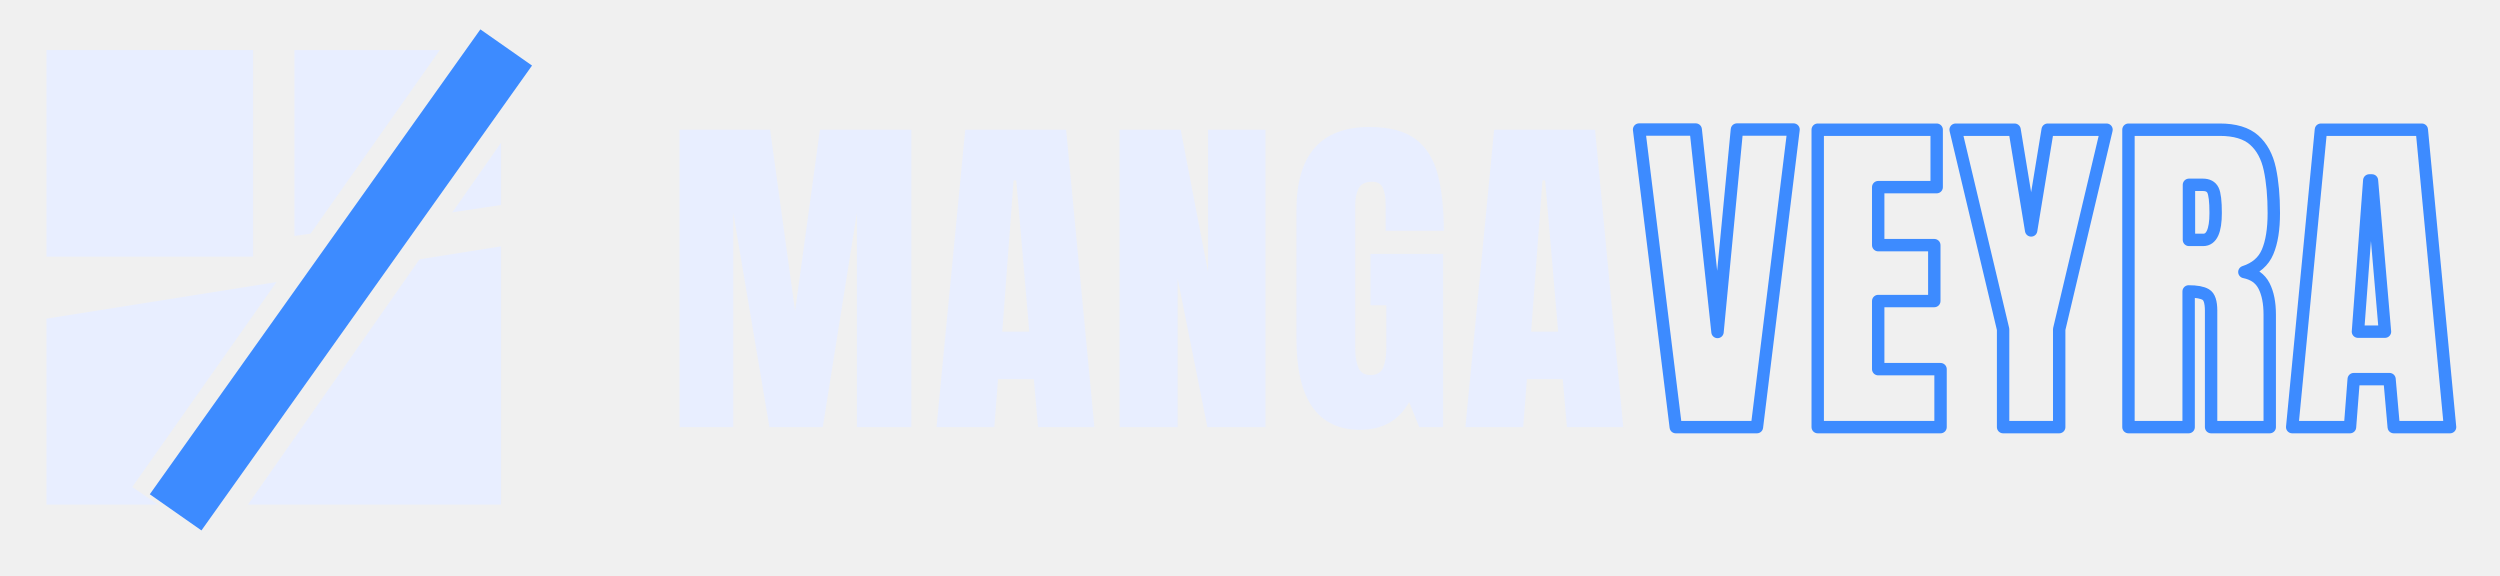
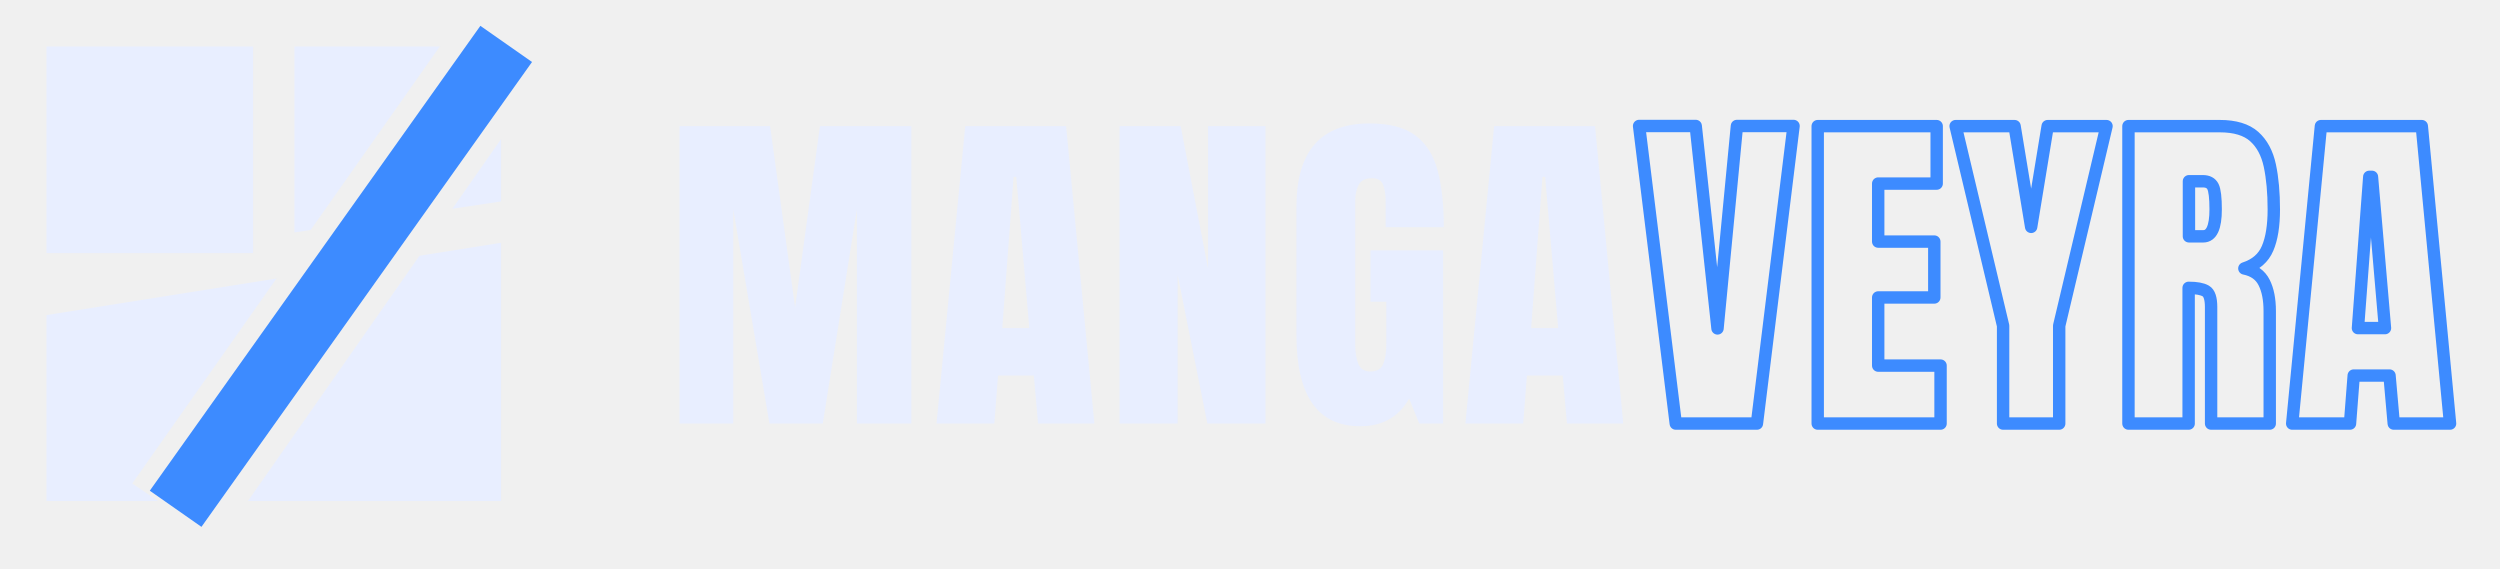
- <svg xmlns="http://www.w3.org/2000/svg" width="1912" height="440" viewBox="-3 -3 484 110" role="img" aria-label="MangaVeyra">
+ <svg xmlns="http://www.w3.org/2000/svg" width="1936" height="440" viewBox="-3 -3 484 110" role="img" aria-label="MangaVeyra">
  <g>
    <defs>
      <mask id="mvgap" maskUnits="userSpaceOnUse" x="-10" y="-10" width="130" height="130">
        <rect x="-10" y="-10" width="130" height="130" fill="#fff" />
        <polygon points="22.6,90.6 87,-0.9 103.4,10.5 39.4,102" fill="#000" />
      </mask>
    </defs>
    <g mask="url(#mvgap)" fill="#E8EEFF">
      <polygon points="6,6 46,6 46,46 6,46" />
      <polygon points="54,6 94,6 94,36 54,42" />
      <polygon points="6,58 94,44 94,94 6,94" />
    </g>
    <polygon points="26,92 90,2 100,9 36,99" fill="#3D8BFF" />
  </g>
  <g>
    <path d="M138.96 79L128.55 79L128.55 21.42L146.09 21.42L150.93 56.52L155.74 21.42L173.44 21.42L173.44 79L162.90 79L162.90 37.52L156.29 79L145.96 79L138.96 37.52L138.96 79ZM189.50 79L178.31 79L183.87 21.42L203.40 21.42L208.87 79L197.97 79L197.15 69.71L190.22 69.71L189.50 79ZM193.23 31.24L191.04 60.52L196.27 60.52L193.75 31.24L193.23 31.24ZM224.99 79L213.74 79L213.74 21.42L225.58 21.42L230.88 49.00L230.88 21.42L242.00 21.42L242.00 79L230.75 79L224.99 50.21L224.99 79ZM260.32 79.52L260.32 79.52Q247.99 79.52 247.99 61.86L247.99 61.86L247.99 37.03Q247.99 20.90 262.12 20.90L262.12 20.90Q267.95 20.90 271.05 23.24Q274.16 25.58 275.34 30.06Q276.52 34.54 276.52 40.99L276.52 40.99L265.26 40.99L265.26 35.88Q265.26 34.02 264.76 32.76Q264.25 31.50 262.65 31.50L262.65 31.50Q260.65 31.50 260.01 32.84Q259.37 34.18 259.37 35.78L259.37 35.78L259.37 63.69Q259.37 66.01 259.98 67.47Q260.58 68.92 262.35 68.92L262.35 68.92Q264.18 68.92 264.79 67.47Q265.39 66.01 265.39 63.62L265.39 63.62L265.39 55.41L262.32 55.41L262.32 45.47L276.39 45.47L276.39 79L271.77 79L269.81 74.16Q266.80 79.52 260.32 79.52ZM291.89 79L280.70 79L286.26 21.42L305.80 21.42L311.26 79L300.36 79L299.55 69.71L292.61 69.71L291.89 79ZM295.62 31.24L293.43 60.52L298.66 60.52L296.14 31.24L295.62 31.24Z" fill="#E8EEFF" />
    <path d="M337.14 79L321.43 79L314.33 21.39L325.29 21.39L329.51 60.58L333.27 21.39L344.23 21.39L337.14 79ZM372.69 79L348.91 79L348.91 21.42L371.94 21.42L371.94 32.54L360.62 32.54L360.62 43.77L371.48 43.77L371.48 54.59L360.62 54.59L360.62 67.78L372.69 67.78L372.69 79ZM395.66 79L384.80 79L384.80 60.06L375.61 21.42L387.02 21.42L390.23 40.92L393.43 21.42L404.82 21.42L395.66 60.06L395.66 79ZM420.72 79L409.07 79L409.07 21.42L426.74 21.42Q431.15 21.42 433.41 23.43Q435.67 25.45 436.44 29.06Q437.21 32.68 437.21 37.55L437.21 37.55Q437.21 42.26 436.01 45.07Q434.82 47.89 431.51 48.97L431.51 48.97Q434.23 49.52 435.32 51.67Q436.42 53.81 436.42 57.21L436.42 57.21L436.42 79L425.07 79L425.07 56.46Q425.07 53.94 424.04 53.34Q423.01 52.73 420.72 52.73L420.72 52.73L420.72 79ZM420.78 32.09L420.78 42.75L423.56 42.75Q425.95 42.75 425.95 37.55L425.95 37.55Q425.95 34.18 425.43 33.13Q424.91 32.09 423.47 32.09L423.47 32.09L420.78 32.09ZM451.96 79L440.77 79L446.33 21.42L465.86 21.42L471.33 79L460.43 79L459.61 69.71L452.68 69.71L451.96 79ZM455.69 31.24L453.50 60.52L458.73 60.52L456.21 31.24L455.69 31.24Z" fill="none" stroke="#3D8BFF" stroke-width="2.4" stroke-linejoin="round" />
  </g>
</svg>
